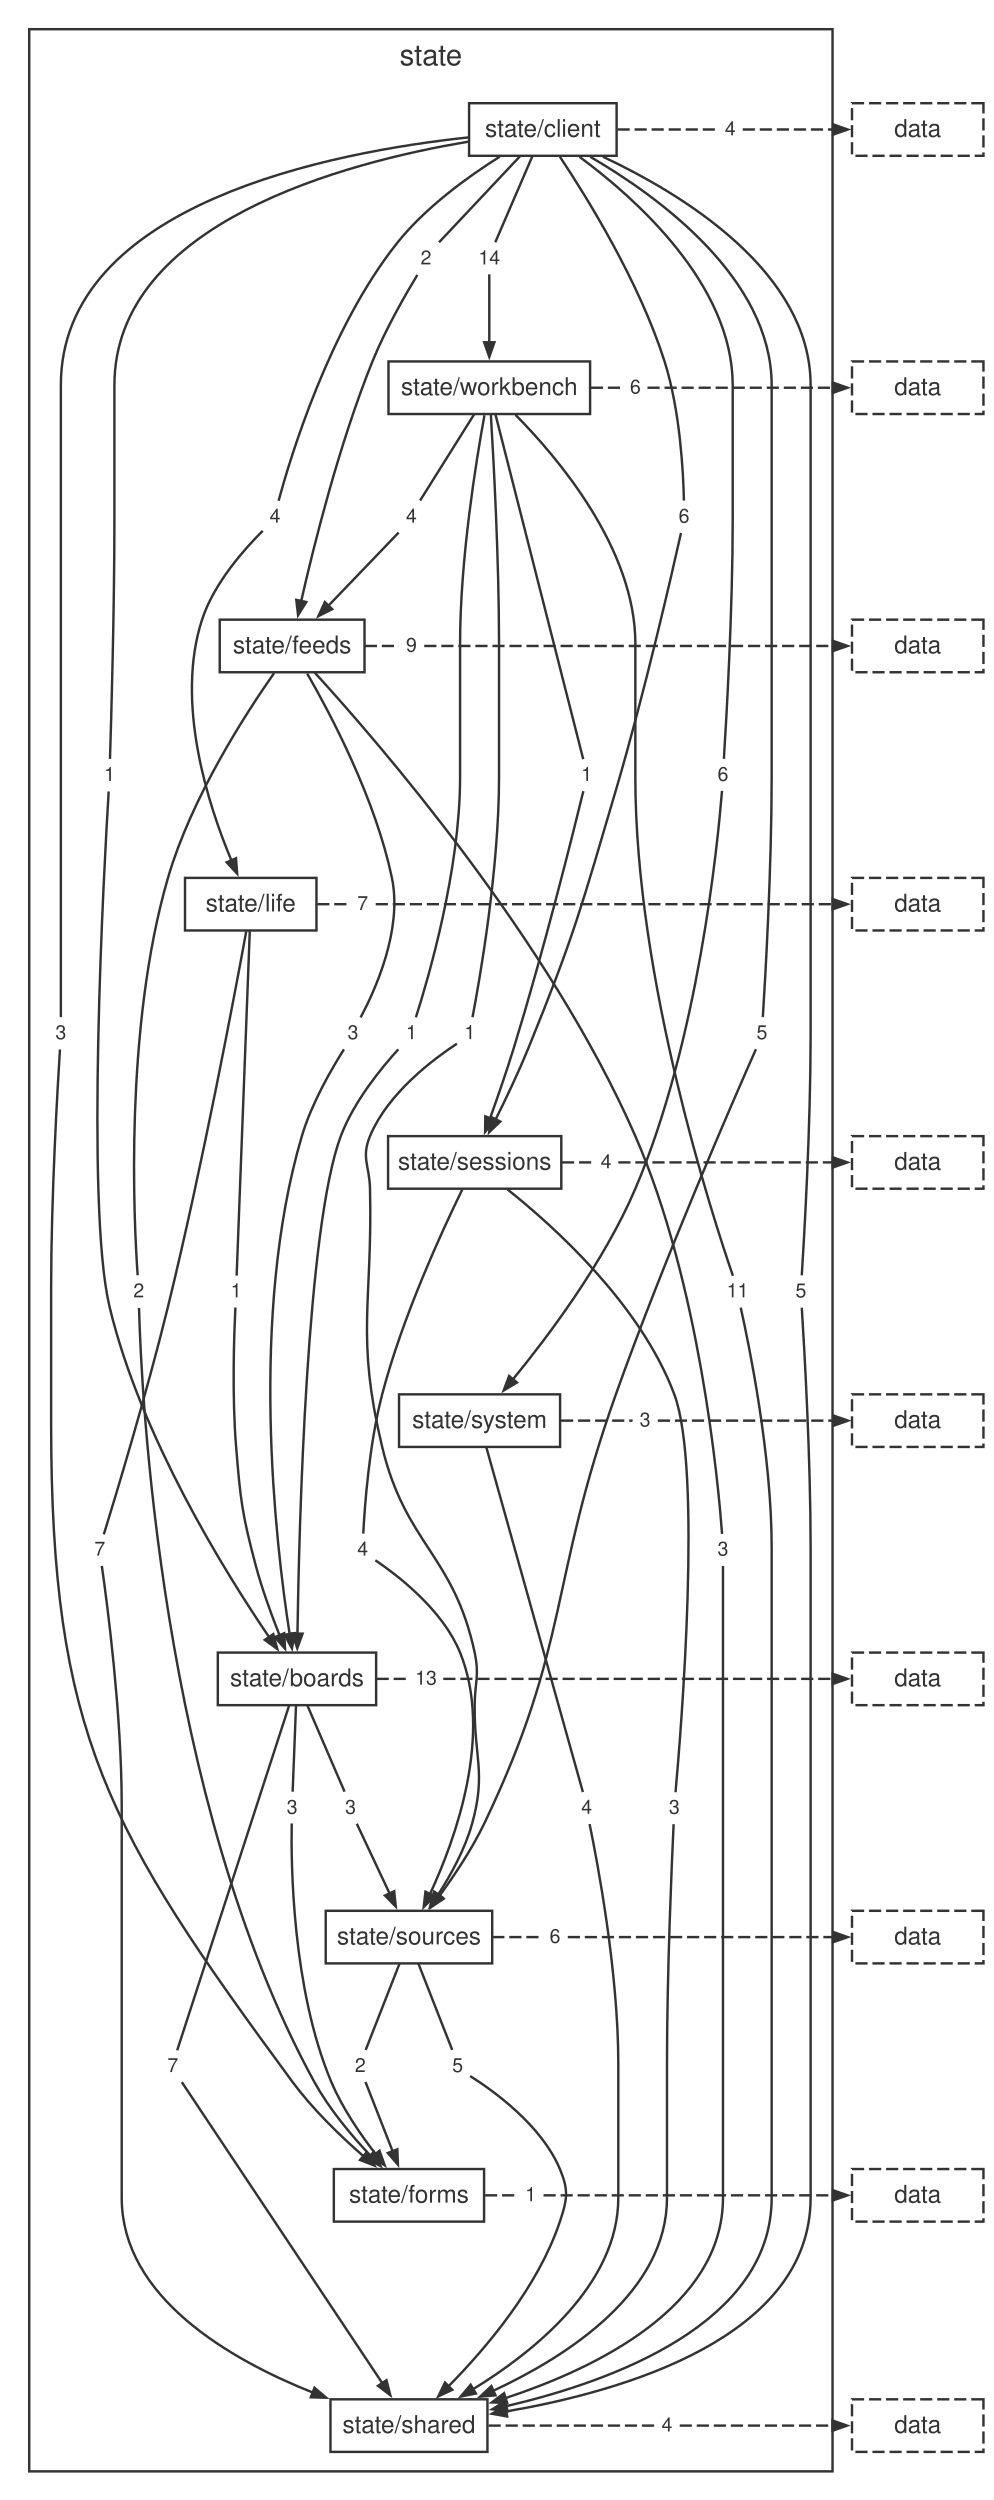
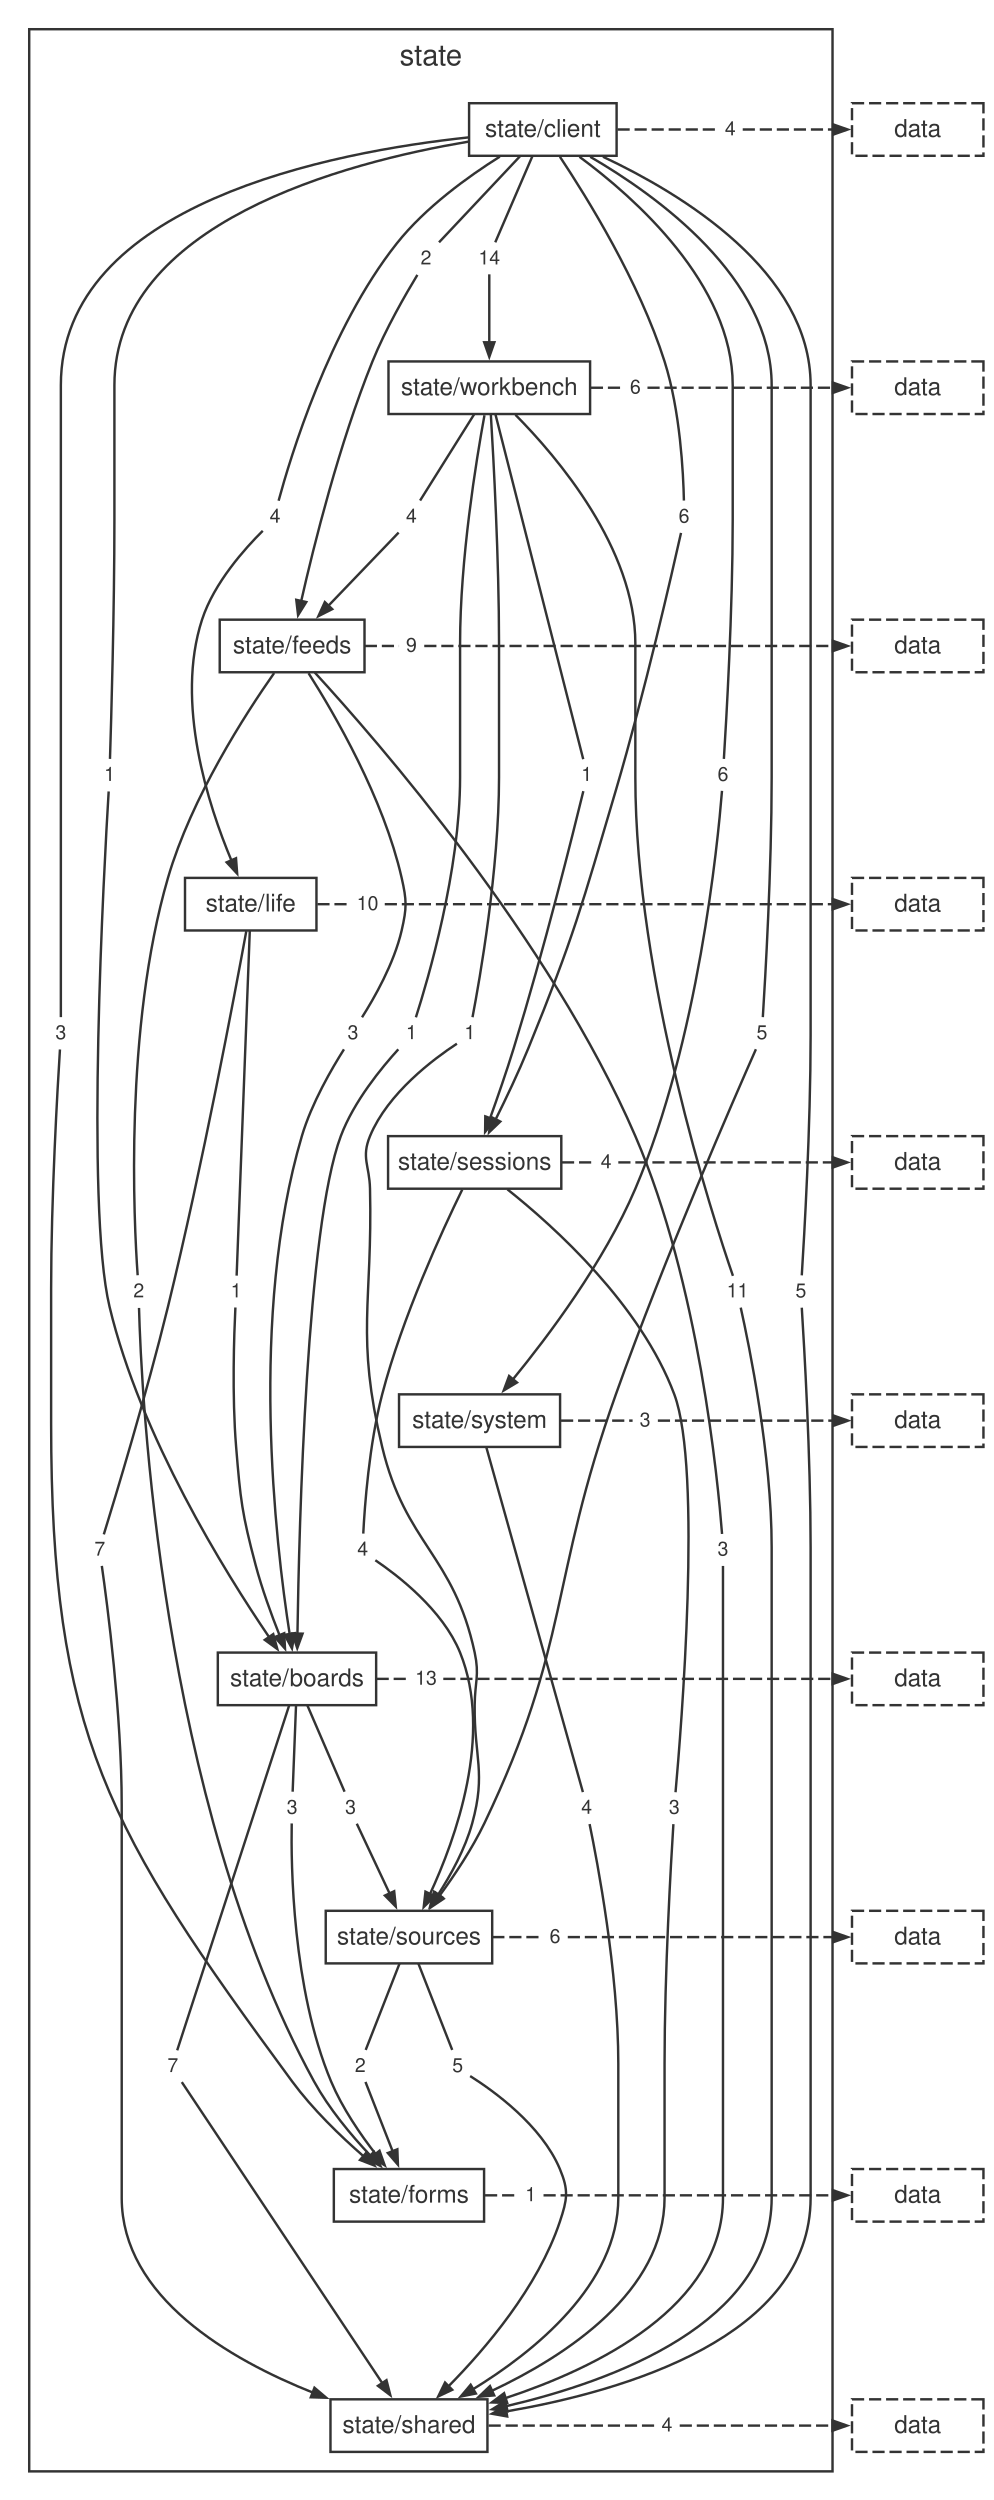
<svg xmlns="http://www.w3.org/2000/svg" width="408pt" height="1027pt" viewBox="0.00 0.00 408.00 1027.00">
  <style>svg { color: #333333; } @media (prefers-color-scheme: dark) { svg { color: #cccccc; background: #1e1e1e; } }</style>
  <g id="graph0" class="graph" transform="scale(1 1) rotate(0) translate(4 1023.24)">
    <g id="clust1" class="cluster">
      <polygon fill="none" stroke="currentColor" points="8,-8 8,-1011.24 338,-1011.24 338,-8 8,-8" />
      <text fill="currentColor" xml:space="preserve" text-anchor="middle" x="173" y="-996.44" font-family="Helvetica,Arial,sans-serif" font-size="12.00">state</text>
    </g>
    <g id="node1" class="node">
      <polygon fill="none" stroke="currentColor" points="249.3,-980.84 188.7,-980.84 188.7,-959.24 249.3,-959.24 249.3,-980.84" />
      <text fill="currentColor" xml:space="preserve" text-anchor="middle" x="219" y="-967.04" font-family="Helvetica,Arial,sans-serif" font-size="10.00">state/client</text>
    </g>
    <g id="node2" class="node">
      <polygon fill="none" stroke="currentColor" points="238.41,-874.76 155.59,-874.76 155.59,-853.16 238.41,-853.16 238.41,-874.76" />
      <text fill="currentColor" xml:space="preserve" text-anchor="middle" x="197" y="-860.96" font-family="Helvetica,Arial,sans-serif" font-size="10.00">state/workbench</text>
    </g>
    <g id="node11" class="node">
      <polygon fill="none" stroke="none" points="45.88,-711.08 36.12,-711.08 36.12,-698.6 45.88,-698.6 45.88,-711.08" />
      <text fill="currentColor" xml:space="preserve" text-anchor="middle" x="41" y="-702.44" font-family="Helvetica,Arial,sans-serif" font-size="8.00">1</text>
    </g>
    <g id="edge10" class="edge">
      <path fill="none" stroke="currentColor" d="M188.34,-965.04C137.92,-956.55 43,-931.7 43,-864.96 43,-864.96 43,-864.96 43,-809.92 43,-772.33 41.68,-727.11 41.18,-711.48" />
    </g>
    <g id="node12" class="node">
      <polygon fill="none" stroke="none" points="175.88,-923.24 166.12,-923.24 166.12,-910.76 175.88,-910.76 175.88,-923.24" />
      <text fill="currentColor" xml:space="preserve" text-anchor="middle" x="171" y="-914.6" font-family="Helvetica,Arial,sans-serif" font-size="8.00">2</text>
    </g>
    <g id="edge12" class="edge">
      <path fill="none" stroke="currentColor" d="M209.75,-959.2C199.83,-948.65 184.43,-932.28 176.35,-923.69" />
    </g>
    <g id="node13" class="node">
      <polygon fill="none" stroke="none" points="25.88,-605 16.12,-605 16.12,-592.52 25.88,-592.52 25.88,-605" />
      <text fill="currentColor" xml:space="preserve" text-anchor="middle" x="21" y="-596.36" font-family="Helvetica,Arial,sans-serif" font-size="8.00">3</text>
    </g>
    <g id="edge14" class="edge">
      <path fill="none" stroke="currentColor" d="M188.5,-966.8C132.96,-960.9 21,-939.72 21,-864.96 21,-864.96 21,-864.96 21,-703.84 21,-666.26 21,-621.04 21,-605.4" />
    </g>
    <g id="node14" class="node">
      <polygon fill="none" stroke="none" points="113.88,-817.16 104.12,-817.16 104.12,-804.68 113.88,-804.68 113.88,-817.16" />
      <text fill="currentColor" xml:space="preserve" text-anchor="middle" x="109" y="-808.52" font-family="Helvetica,Arial,sans-serif" font-size="8.00">4</text>
    </g>
    <g id="edge16" class="edge">
      <path fill="none" stroke="currentColor" d="M201.33,-958.9C188.24,-950.67 170.73,-938.03 159,-923.24 131.09,-888.05 115.12,-834.8 110.45,-817.54" />
    </g>
    <g id="node15" class="node">
      <polygon fill="none" stroke="none" points="281.88,-817.16 272.12,-817.16 272.12,-804.68 281.88,-804.68 281.88,-817.16" />
      <text fill="currentColor" xml:space="preserve" text-anchor="middle" x="277" y="-808.52" font-family="Helvetica,Arial,sans-serif" font-size="8.00">6</text>
    </g>
    <g id="edge18" class="edge">
      <path fill="none" stroke="currentColor" d="M226.01,-958.85C237.14,-942.12 258.64,-907.43 269,-874.76 275.45,-854.42 276.72,-828.82 276.95,-817.61" />
    </g>
    <g id="node16" class="node">
      <polygon fill="none" stroke="none" points="329.88,-498.92 320.12,-498.92 320.12,-486.44 329.88,-486.44 329.88,-498.92" />
      <text fill="currentColor" xml:space="preserve" text-anchor="middle" x="325" y="-490.28" font-family="Helvetica,Arial,sans-serif" font-size="8.00">5</text>
    </g>
    <g id="edge20" class="edge">
      <path fill="none" stroke="currentColor" d="M243.69,-958.85C276.12,-943.62 329,-911.63 329,-864.96 329,-864.96 329,-864.96 329,-597.76 329,-560.15 326.36,-514.95 325.37,-499.32" />
    </g>
    <g id="node17" class="node">
      <polygon fill="none" stroke="none" points="313.88,-605 304.12,-605 304.12,-592.52 313.88,-592.52 313.88,-605" />
      <text fill="currentColor" xml:space="preserve" text-anchor="middle" x="309" y="-596.36" font-family="Helvetica,Arial,sans-serif" font-size="8.00">5</text>
    </g>
    <g id="edge22" class="edge">
      <path fill="none" stroke="currentColor" d="M238.48,-958.82C266.01,-942.81 313,-909.03 313,-864.96 313,-864.96 313,-864.96 313,-703.84 313,-666.23 310.36,-621.03 309.37,-605.4" />
    </g>
    <g id="node18" class="node">
      <polygon fill="none" stroke="none" points="297.88,-711.08 288.12,-711.08 288.12,-698.6 297.88,-698.6 297.88,-711.08" />
      <text fill="currentColor" xml:space="preserve" text-anchor="middle" x="293" y="-702.44" font-family="Helvetica,Arial,sans-serif" font-size="8.00">6</text>
    </g>
    <g id="edge24" class="edge">
      <path fill="none" stroke="currentColor" d="M234.04,-958.83C256.71,-942.1 297,-906.51 297,-864.96 297,-864.96 297,-864.96 297,-809.92 297,-772.31 294.36,-727.11 293.37,-711.48" />
    </g>
    <g id="node19" class="node">
      <polygon fill="none" stroke="none" points="203.88,-923.24 190.12,-923.24 190.12,-910.76 203.88,-910.76 203.88,-923.24" />
      <text fill="currentColor" xml:space="preserve" text-anchor="middle" x="197" y="-914.6" font-family="Helvetica,Arial,sans-serif" font-size="8.00">14</text>
    </g>
    <g id="edge26" class="edge">
      <path fill="none" stroke="currentColor" d="M214.76,-959.2C210.21,-948.65 203.16,-932.28 199.45,-923.69" />
    </g>
    <g id="node20" class="node">
      <polygon fill="none" stroke="none" points="300.88,-976.28 291.12,-976.28 291.12,-963.8 300.88,-963.8 300.88,-976.28" />
      <text fill="currentColor" xml:space="preserve" text-anchor="middle" x="296" y="-967.64" font-family="Helvetica,Arial,sans-serif" font-size="8.00">4</text>
    </g>
    <g id="edge28" class="edge">
      <path fill="none" stroke="currentColor" stroke-dasharray="5,2" d="M249.68,-970.04C263.43,-970.04 277.18,-970.04 290.93,-970.04" />
    </g>
    <g id="node3" class="node">
      <polygon fill="none" stroke="currentColor" points="145.74,-768.68 86.26,-768.68 86.26,-747.08 145.74,-747.08 145.74,-768.68" />
      <text fill="currentColor" xml:space="preserve" text-anchor="middle" x="116" y="-754.88" font-family="Helvetica,Arial,sans-serif" font-size="10.00">state/feeds</text>
    </g>
    <g id="node21" class="node">
      <polygon fill="none" stroke="none" points="169.88,-605 160.12,-605 160.12,-592.52 169.88,-592.52 169.88,-605" />
      <text fill="currentColor" xml:space="preserve" text-anchor="middle" x="165" y="-596.36" font-family="Helvetica,Arial,sans-serif" font-size="8.00">1</text>
    </g>
    <g id="edge30" class="edge">
      <path fill="none" stroke="currentColor" d="M195.02,-852.66C191.61,-834.03 185,-793.44 185,-758.88 185,-758.88 185,-758.88 185,-703.84 185,-665.57 171.8,-620.78 166.85,-605.33" />
    </g>
    <g id="node22" class="node">
      <polygon fill="none" stroke="none" points="169.88,-817.16 160.12,-817.16 160.12,-804.68 169.88,-804.68 169.88,-817.16" />
      <text fill="currentColor" xml:space="preserve" text-anchor="middle" x="165" y="-808.52" font-family="Helvetica,Arial,sans-serif" font-size="8.00">4</text>
    </g>
    <g id="edge32" class="edge">
      <path fill="none" stroke="currentColor" d="M190.83,-853.12C184.22,-842.57 173.95,-826.2 168.57,-817.61" />
    </g>
    <g id="node23" class="node">
      <polygon fill="none" stroke="none" points="241.88,-711.08 232.12,-711.08 232.12,-698.6 241.88,-698.6 241.88,-711.08" />
      <text fill="currentColor" xml:space="preserve" text-anchor="middle" x="237" y="-702.44" font-family="Helvetica,Arial,sans-serif" font-size="8.00">1</text>
    </g>
    <g id="edge34" class="edge">
      <path fill="none" stroke="currentColor" d="M199.5,-853.13C207.1,-823.3 229.72,-734.44 235.59,-711.37" />
    </g>
    <g id="node24" class="node">
      <polygon fill="none" stroke="none" points="305.88,-498.92 292.12,-498.92 292.12,-486.44 305.88,-486.44 305.88,-498.92" />
      <text fill="currentColor" xml:space="preserve" text-anchor="middle" x="299" y="-490.28" font-family="Helvetica,Arial,sans-serif" font-size="8.00">11</text>
    </g>
    <g id="edge36" class="edge">
      <path fill="none" stroke="currentColor" d="M207.73,-852.85C224.98,-835.44 257,-797.88 257,-758.88 257,-758.88 257,-758.88 257,-703.84 257,-620.87 288.87,-522.98 297.09,-499.12" />
    </g>
    <g id="node25" class="node">
      <polygon fill="none" stroke="none" points="193.88,-605 184.12,-605 184.12,-592.52 193.88,-592.52 193.88,-605" />
      <text fill="currentColor" xml:space="preserve" text-anchor="middle" x="189" y="-596.36" font-family="Helvetica,Arial,sans-serif" font-size="8.00">1</text>
    </g>
    <g id="edge38" class="edge">
      <path fill="none" stroke="currentColor" d="M197.64,-852.92C198.77,-834.36 201,-793.42 201,-758.88 201,-758.88 201,-758.88 201,-703.84 201,-666.01 193.08,-620.94 190.11,-605.37" />
    </g>
    <g id="node26" class="node">
      <polygon fill="none" stroke="none" points="261.88,-870.2 252.12,-870.2 252.12,-857.72 261.88,-857.72 261.88,-870.2" />
      <text fill="currentColor" xml:space="preserve" text-anchor="middle" x="257" y="-861.56" font-family="Helvetica,Arial,sans-serif" font-size="8.00">6</text>
    </g>
    <g id="edge40" class="edge">
      <path fill="none" stroke="currentColor" stroke-dasharray="5,2" d="M238.72,-863.96C243.1,-863.96 247.48,-863.96 251.86,-863.96" />
    </g>
    <g id="node4" class="node">
      <polygon fill="none" stroke="currentColor" points="126,-662.6 72,-662.6 72,-641 126,-641 126,-662.6" />
      <text fill="currentColor" xml:space="preserve" text-anchor="middle" x="99" y="-648.8" font-family="Helvetica,Arial,sans-serif" font-size="10.00">state/life</text>
    </g>
    <g id="node27" class="node">
      <polygon fill="none" stroke="none" points="145.88,-605 136.12,-605 136.12,-592.52 145.88,-592.52 145.88,-605" />
      <text fill="currentColor" xml:space="preserve" text-anchor="middle" x="141" y="-596.36" font-family="Helvetica,Arial,sans-serif" font-size="8.00">3</text>
    </g>
    <g id="edge42" class="edge">
-       <path fill="none" stroke="currentColor" d="M122.16,-746.61C131.86,-729.77 150.27,-694.93 157,-662.6 161.45,-641.22 149.97,-616.16 144.14,-605.27" />
+       <path fill="none" stroke="currentColor" d="M122.75,-746.7C133.39,-729.99 153.59,-695.32 161,-662.6 163.12,-653.24 163.15,-650.36 161,-641 157.86,-627.35 149.59,-612.98 144.72,-605.33" />
    </g>
    <g id="node28" class="node">
      <polygon fill="none" stroke="none" points="57.88,-498.92 48.12,-498.92 48.12,-486.44 57.88,-486.44 57.88,-498.92" />
      <text fill="currentColor" xml:space="preserve" text-anchor="middle" x="53" y="-490.28" font-family="Helvetica,Arial,sans-serif" font-size="8.00">2</text>
    </g>
    <g id="edge44" class="edge">
      <path fill="none" stroke="currentColor" d="M108.63,-746.77C96.97,-730.17 74.63,-695.65 65,-662.6 47,-600.78 51.01,-521.11 52.55,-499.37" />
    </g>
    <g id="node29" class="node">
      <polygon fill="none" stroke="none" points="297.88,-392.84 288.12,-392.84 288.12,-380.36 297.88,-380.36 297.88,-392.84" />
      <text fill="currentColor" xml:space="preserve" text-anchor="middle" x="293" y="-384.2" font-family="Helvetica,Arial,sans-serif" font-size="8.00">3</text>
    </g>
    <g id="edge46" class="edge">
-       <path fill="none" stroke="currentColor" d="M125.28,-746.94C150.64,-719.2 221.6,-637.6 257,-556.52 283.39,-496.06 291.01,-414.76 292.63,-393.1" />
+       <path fill="none" stroke="currentColor" d="M125.31,-746.96C150.76,-719.25 221.92,-637.74 257,-556.52 283.16,-495.96 290.94,-414.74 292.62,-393.09" />
    </g>
    <g id="node30" class="node">
      <polygon fill="none" stroke="none" points="169.88,-764.12 160.12,-764.12 160.12,-751.64 169.88,-751.64 169.88,-764.12" />
      <text fill="currentColor" xml:space="preserve" text-anchor="middle" x="165" y="-755.48" font-family="Helvetica,Arial,sans-serif" font-size="8.00">9</text>
    </g>
    <g id="edge48" class="edge">
      <path fill="none" stroke="currentColor" stroke-dasharray="5,2" d="M145.86,-757.88C150.54,-757.88 155.23,-757.88 159.92,-757.88" />
    </g>
    <g id="node5" class="node">
      <polygon fill="none" stroke="currentColor" points="226.58,-556.52 155.42,-556.52 155.42,-534.92 226.58,-534.92 226.58,-556.52" />
      <text fill="currentColor" xml:space="preserve" text-anchor="middle" x="191" y="-542.72" font-family="Helvetica,Arial,sans-serif" font-size="10.00">state/sessions</text>
    </g>
    <g id="node31" class="node">
      <polygon fill="none" stroke="none" points="97.88,-498.92 88.12,-498.92 88.12,-486.44 97.88,-486.44 97.88,-498.92" />
      <text fill="currentColor" xml:space="preserve" text-anchor="middle" x="93" y="-490.28" font-family="Helvetica,Arial,sans-serif" font-size="8.00">1</text>
    </g>
    <g id="edge50" class="edge">
      <path fill="none" stroke="currentColor" d="M98.62,-640.97C97.49,-611.14 94.09,-522.28 93.21,-499.21" />
    </g>
    <g id="node32" class="node">
      <polygon fill="none" stroke="none" points="41.88,-392.84 32.12,-392.84 32.12,-380.36 41.88,-380.36 41.88,-392.84" />
      <text fill="currentColor" xml:space="preserve" text-anchor="middle" x="37" y="-384.2" font-family="Helvetica,Arial,sans-serif" font-size="8.00">7</text>
    </g>
    <g id="edge52" class="edge">
      <path fill="none" stroke="currentColor" d="M97.18,-640.74C92.46,-614.95 79.2,-544.46 65,-486.44 56.18,-450.41 43.21,-407.68 38.65,-392.92" />
    </g>
    <g id="node33" class="node">
-       <polygon fill="none" stroke="none" points="149.88,-658.04 140.12,-658.04 140.12,-645.56 149.88,-645.56 149.88,-658.04" />
-       <text fill="currentColor" xml:space="preserve" text-anchor="middle" x="145" y="-649.4" font-family="Helvetica,Arial,sans-serif" font-size="8.00">7</text>
+       <polygon fill="none" stroke="none" points="153.88,-658.04 140.12,-658.04 140.12,-645.56 153.88,-645.56 153.88,-658.04" />
+       <text fill="currentColor" xml:space="preserve" text-anchor="middle" x="147" y="-649.4" font-family="Helvetica,Arial,sans-serif" font-size="8.00">10</text>
    </g>
    <g id="edge54" class="edge">
-       <path fill="none" stroke="currentColor" stroke-dasharray="5,2" d="M126.31,-651.8C130.79,-651.8 135.27,-651.8 139.74,-651.8" />
+       <path fill="none" stroke="currentColor" stroke-dasharray="5,2" d="M126.38,-651.8C130.89,-651.8 135.4,-651.8 139.91,-651.8" />
    </g>
    <g id="node6" class="node">
      <polygon fill="none" stroke="currentColor" points="226.08,-450.44 159.92,-450.44 159.92,-428.84 226.08,-428.84 226.08,-450.44" />
      <text fill="currentColor" xml:space="preserve" text-anchor="middle" x="193" y="-436.64" font-family="Helvetica,Arial,sans-serif" font-size="10.00">state/system</text>
    </g>
    <g id="node34" class="node">
      <polygon fill="none" stroke="none" points="277.88,-286.76 268.12,-286.76 268.12,-274.28 277.88,-274.28 277.88,-286.76" />
      <text fill="currentColor" xml:space="preserve" text-anchor="middle" x="273" y="-278.12" font-family="Helvetica,Arial,sans-serif" font-size="8.00">3</text>
    </g>
    <g id="edge56" class="edge">
      <path fill="none" stroke="currentColor" d="M204.45,-534.65C223.95,-519.12 259.24,-487.22 273,-450.44 284.56,-419.54 275.8,-312.47 273.51,-286.99" />
    </g>
    <g id="node35" class="node">
      <polygon fill="none" stroke="none" points="149.88,-392.84 140.12,-392.84 140.12,-380.36 149.88,-380.36 149.88,-392.84" />
      <text fill="currentColor" xml:space="preserve" text-anchor="middle" x="145" y="-384.2" font-family="Helvetica,Arial,sans-serif" font-size="8.00">4</text>
    </g>
    <g id="edge58" class="edge">
      <path fill="none" stroke="currentColor" d="M185.89,-534.55C177.59,-517.58 161.28,-482.2 153,-450.44 147.62,-429.79 145.8,-404.35 145.23,-393.24" />
    </g>
    <g id="node36" class="node">
      <polygon fill="none" stroke="none" points="249.88,-551.96 240.12,-551.96 240.12,-539.48 249.88,-539.48 249.88,-551.96" />
      <text fill="currentColor" xml:space="preserve" text-anchor="middle" x="245" y="-543.32" font-family="Helvetica,Arial,sans-serif" font-size="8.00">4</text>
    </g>
    <g id="edge60" class="edge">
      <path fill="none" stroke="currentColor" stroke-dasharray="5,2" d="M226.86,-545.72C231.21,-545.72 235.55,-545.72 239.9,-545.72" />
    </g>
    <g id="node7" class="node">
      <polygon fill="none" stroke="currentColor" points="150.52,-344.36 85.48,-344.36 85.48,-322.76 150.52,-322.76 150.52,-344.36" />
      <text fill="currentColor" xml:space="preserve" text-anchor="middle" x="118" y="-330.56" font-family="Helvetica,Arial,sans-serif" font-size="10.00">state/boards</text>
    </g>
    <g id="node37" class="node">
      <polygon fill="none" stroke="none" points="241.88,-286.76 232.12,-286.76 232.12,-274.28 241.88,-274.28 241.88,-286.76" />
      <text fill="currentColor" xml:space="preserve" text-anchor="middle" x="237" y="-278.12" font-family="Helvetica,Arial,sans-serif" font-size="8.00">4</text>
    </g>
    <g id="edge62" class="edge">
      <path fill="none" stroke="currentColor" d="M195.75,-428.81C204.11,-398.98 228.99,-310.12 235.45,-287.05" />
    </g>
    <g id="node38" class="node">
      <polygon fill="none" stroke="none" points="265.88,-445.88 256.12,-445.88 256.12,-433.4 265.88,-433.4 265.88,-445.88" />
      <text fill="currentColor" xml:space="preserve" text-anchor="middle" x="261" y="-437.24" font-family="Helvetica,Arial,sans-serif" font-size="8.00">3</text>
    </g>
    <g id="edge64" class="edge">
      <path fill="none" stroke="currentColor" stroke-dasharray="5,2" d="M226.47,-439.64C236.27,-439.64 246.07,-439.64 255.87,-439.64" />
    </g>
    <g id="node8" class="node">
      <polygon fill="none" stroke="currentColor" points="198.19,-238.28 129.81,-238.28 129.81,-216.68 198.19,-216.68 198.19,-238.28" />
      <text fill="currentColor" xml:space="preserve" text-anchor="middle" x="164" y="-224.48" font-family="Helvetica,Arial,sans-serif" font-size="10.00">state/sources</text>
    </g>
    <g id="node39" class="node">
      <polygon fill="none" stroke="none" points="120.88,-286.76 111.12,-286.76 111.12,-274.28 120.88,-274.28 120.88,-286.76" />
      <text fill="currentColor" xml:space="preserve" text-anchor="middle" x="116" y="-278.12" font-family="Helvetica,Arial,sans-serif" font-size="8.00">3</text>
    </g>
    <g id="edge66" class="edge">
      <path fill="none" stroke="currentColor" d="M117.61,-322.72C117.2,-312.17 116.56,-295.8 116.22,-287.21" />
    </g>
    <g id="node40" class="node">
      <polygon fill="none" stroke="none" points="71.88,-180.68 62.12,-180.68 62.12,-168.2 71.88,-168.2 71.88,-180.68" />
      <text fill="currentColor" xml:space="preserve" text-anchor="middle" x="67" y="-172.04" font-family="Helvetica,Arial,sans-serif" font-size="8.00">7</text>
    </g>
    <g id="edge68" class="edge">
      <path fill="none" stroke="currentColor" d="M114.81,-322.73C105.13,-292.9 76.28,-204.04 68.79,-180.97" />
    </g>
    <g id="node41" class="node">
      <polygon fill="none" stroke="none" points="144.88,-286.76 135.12,-286.76 135.12,-274.28 144.88,-274.28 144.88,-286.76" />
      <text fill="currentColor" xml:space="preserve" text-anchor="middle" x="140" y="-278.12" font-family="Helvetica,Arial,sans-serif" font-size="8.00">3</text>
    </g>
    <g id="edge70" class="edge">
      <path fill="none" stroke="currentColor" d="M122.24,-322.72C126.79,-312.17 133.84,-295.8 137.55,-287.21" />
    </g>
    <g id="node42" class="node">
      <polygon fill="none" stroke="none" points="177.88,-339.8 164.12,-339.8 164.12,-327.32 177.88,-327.32 177.88,-339.8" />
      <text fill="currentColor" xml:space="preserve" text-anchor="middle" x="171" y="-331.16" font-family="Helvetica,Arial,sans-serif" font-size="8.00">13</text>
    </g>
    <g id="edge72" class="edge">
      <path fill="none" stroke="currentColor" stroke-dasharray="5,2" d="M150.71,-333.56C155.04,-333.56 159.38,-333.56 163.71,-333.56" />
    </g>
    <g id="node9" class="node">
      <polygon fill="none" stroke="currentColor" points="194.86,-132.2 133.14,-132.2 133.14,-110.6 194.86,-110.6 194.86,-132.2" />
      <text fill="currentColor" xml:space="preserve" text-anchor="middle" x="164" y="-118.4" font-family="Helvetica,Arial,sans-serif" font-size="10.00">state/forms</text>
    </g>
    <g id="node43" class="node">
      <polygon fill="none" stroke="none" points="148.88,-180.68 139.12,-180.68 139.12,-168.2 148.88,-168.2 148.88,-180.68" />
      <text fill="currentColor" xml:space="preserve" text-anchor="middle" x="144" y="-172.04" font-family="Helvetica,Arial,sans-serif" font-size="8.00">2</text>
    </g>
    <g id="edge74" class="edge">
      <path fill="none" stroke="currentColor" d="M160.14,-216.64C156.01,-206.09 149.6,-189.72 146.23,-181.13" />
    </g>
    <g id="node44" class="node">
      <polygon fill="none" stroke="none" points="188.88,-180.68 179.12,-180.68 179.12,-168.2 188.88,-168.2 188.88,-180.68" />
      <text fill="currentColor" xml:space="preserve" text-anchor="middle" x="184" y="-172.04" font-family="Helvetica,Arial,sans-serif" font-size="8.00">5</text>
    </g>
    <g id="edge76" class="edge">
      <path fill="none" stroke="currentColor" d="M167.86,-216.64C171.99,-206.09 178.4,-189.72 181.77,-181.13" />
    </g>
    <g id="node45" class="node">
      <polygon fill="none" stroke="none" points="228.88,-233.72 219.12,-233.72 219.12,-221.24 228.88,-221.24 228.88,-233.72" />
      <text fill="currentColor" xml:space="preserve" text-anchor="middle" x="224" y="-225.08" font-family="Helvetica,Arial,sans-serif" font-size="8.00">6</text>
    </g>
    <g id="edge78" class="edge">
      <path fill="none" stroke="currentColor" stroke-dasharray="5,2" d="M198.22,-227.48C205.07,-227.48 211.92,-227.48 218.76,-227.48" />
    </g>
    <g id="node10" class="node">
      <polygon fill="none" stroke="currentColor" points="196.24,-37.6 131.76,-37.6 131.76,-16 196.24,-16 196.24,-37.6" />
      <text fill="currentColor" xml:space="preserve" text-anchor="middle" x="164" y="-23.8" font-family="Helvetica,Arial,sans-serif" font-size="10.00">state/shared</text>
    </g>
    <g id="node46" class="node">
      <polygon fill="none" stroke="none" points="218.88,-127.64 209.12,-127.64 209.12,-115.16 218.88,-115.16 218.88,-127.64" />
      <text fill="currentColor" xml:space="preserve" text-anchor="middle" x="214" y="-119" font-family="Helvetica,Arial,sans-serif" font-size="8.00">1</text>
    </g>
    <g id="edge80" class="edge">
      <path fill="none" stroke="currentColor" stroke-dasharray="5,2" d="M195.25,-121.4C199.74,-121.4 204.23,-121.4 208.73,-121.4" />
    </g>
    <g id="node47" class="node">
      <polygon fill="none" stroke="none" points="274.88,-33.04 265.12,-33.04 265.12,-20.56 274.88,-20.56 274.88,-33.04" />
      <text fill="currentColor" xml:space="preserve" text-anchor="middle" x="270" y="-24.4" font-family="Helvetica,Arial,sans-serif" font-size="8.00">4</text>
    </g>
    <g id="edge82" class="edge">
      <path fill="none" stroke="currentColor" stroke-dasharray="5,2" d="M196.71,-26.8C219.42,-26.8 242.13,-26.8 264.85,-26.8" />
    </g>
    <g id="edge11" class="edge">
      <path fill="none" stroke="currentColor" d="M40.64,-698.11C38.81,-668.04 31,-528.29 41,-486.44 53.73,-433.16 88.37,-377.44 106.54,-350.72" />
      <polygon fill="currentColor" stroke="currentColor" points="108.24,-351.95 109.92,-345.82 104.78,-349.57 108.24,-351.95" />
    </g>
    <g id="edge13" class="edge">
      <path fill="none" stroke="currentColor" d="M167.46,-910.31C162.74,-902.53 154.35,-888 149,-874.76 135.34,-840.93 124.97,-799.4 119.75,-776.37" />
      <polygon fill="currentColor" stroke="currentColor" points="121.81,-775.92 118.45,-770.52 117.71,-776.83 121.81,-775.92" />
    </g>
    <g id="edge15" class="edge">
      <path fill="none" stroke="currentColor" d="M20.63,-592.12C19.64,-576.49 17,-531.29 17,-493.68 17,-493.68 17,-493.68 17,-438.64 17,-310.64 40.15,-271.3 116,-168.2 124.37,-156.83 135.72,-145.85 145.29,-137.49" />
      <polygon fill="currentColor" stroke="currentColor" points="146.62,-139.12 149.82,-133.63 143.89,-135.92 146.62,-139.12" />
    </g>
    <g id="edge17" class="edge">
      <path fill="none" stroke="currentColor" d="M103.94,-805.18C96.76,-798.07 83.93,-783.84 79,-768.68 67.89,-734.52 81.5,-692.57 91.1,-669.68" />
      <polygon fill="currentColor" stroke="currentColor" points="92.95,-670.68 93.43,-664.34 89.11,-669 92.95,-670.68" />
    </g>
    <g id="edge19" class="edge">
      <path fill="none" stroke="currentColor" d="M275.76,-804.32C272.1,-787.93 260.84,-738.74 249,-698.6 234.92,-650.85 231.81,-638.62 213,-592.52 208.99,-582.69 203.89,-571.99 199.61,-563.4" />
      <polygon fill="currentColor" stroke="currentColor" points="201.51,-562.51 196.93,-558.1 197.76,-564.4 201.51,-562.51" />
    </g>
    <g id="edge21" class="edge">
      <path fill="none" stroke="currentColor" d="M325.37,-486.04C326.36,-470.41 329,-425.21 329,-387.6 329,-387.6 329,-387.6 329,-120.4 329,-63.22 252.72,-40.99 203.89,-32.61" />
      <polygon fill="currentColor" stroke="currentColor" points="204.35,-30.56 198.09,-31.67 203.68,-34.71 204.35,-30.56" />
    </g>
    <g id="edge23" class="edge">
      <path fill="none" stroke="currentColor" d="M306.53,-592.21C297.97,-572.88 269.01,-506.63 249,-450.44 221.53,-373.3 230.34,-348.15 195,-274.28 189.98,-263.79 182.77,-252.97 176.57,-244.49" />
      <polygon fill="currentColor" stroke="currentColor" points="178.26,-243.25 172.98,-239.71 174.9,-245.77 178.26,-243.25" />
    </g>
    <g id="edge25" class="edge">
      <path fill="none" stroke="currentColor" d="M292.6,-698.36C290.87,-676.74 282.88,-595.6 257,-534.92 244.17,-504.84 221.22,-474.29 206.57,-456.43" />
      <polygon fill="currentColor" stroke="currentColor" points="208.37,-455.3 202.92,-452.04 205.14,-457.99 208.37,-455.3" />
    </g>
    <g id="edge27" class="edge">
      <path fill="none" stroke="currentColor" d="M197,-910.54C197,-903.88 197,-892.31 197,-882.49" />
      <polygon fill="currentColor" stroke="currentColor" points="199.1,-882.63 197,-876.63 194.9,-882.63 199.1,-882.63" />
    </g>
    <g id="node48" class="node">
      <polygon fill="none" stroke="currentColor" stroke-dasharray="5,2" points="400,-980.84 346,-980.84 346,-959.24 400,-959.24 400,-980.84" />
      <text fill="currentColor" xml:space="preserve" text-anchor="middle" x="373" y="-967.04" font-family="Helvetica,Arial,sans-serif" font-size="10.00">data</text>
    </g>
    <g id="edge29" class="edge">
      <path fill="none" stroke="currentColor" stroke-dasharray="5,2" d="M301.11,-970.04C313.55,-970.04 326,-970.04 338.44,-970.04" />
      <polygon fill="currentColor" stroke="currentColor" points="338.25,-972.14 344.25,-970.04 338.25,-967.94 338.25,-972.14" />
    </g>
    <g id="edge31" class="edge">
      <path fill="none" stroke="currentColor" d="M159.62,-592.17C152.82,-584.71 141.34,-570.78 136,-556.52 122,-519.12 118.87,-397.53 118.19,-351.99" />
      <polygon fill="currentColor" stroke="currentColor" points="120.29,-352.13 118.11,-346.16 116.09,-352.19 120.29,-352.13" />
    </g>
    <g id="edge33" class="edge">
      <path fill="none" stroke="currentColor" d="M159.76,-804.46C152.92,-797.34 140.69,-784.6 130.9,-774.4" />
      <polygon fill="currentColor" stroke="currentColor" points="132.47,-773.01 126.8,-770.13 129.44,-775.91 132.47,-773.01" />
    </g>
    <g id="edge35" class="edge">
      <path fill="none" stroke="currentColor" d="M235.64,-698.24C231.65,-681.86 219.41,-632.68 207,-592.52 204.04,-582.93 200.37,-572.35 197.29,-563.78" />
      <polygon fill="currentColor" stroke="currentColor" points="199.31,-563.18 195.29,-558.26 195.36,-564.62 199.31,-563.18" />
    </g>
    <g id="edge37" class="edge">
      <path fill="none" stroke="currentColor" d="M300.29,-486.07C303.76,-470.53 313,-425.52 313,-387.6 313,-387.6 313,-387.6 313,-120.4 313,-68.9 248,-45.04 203.86,-34.77" />
      <polygon fill="currentColor" stroke="currentColor" points="204.49,-32.75 198.18,-33.5 203.58,-36.85 204.49,-32.75" />
    </g>
    <g id="edge39" class="edge">
      <path fill="none" stroke="currentColor" d="M183.69,-594.49C174.36,-588.38 155.31,-574.25 148,-556.52 144.34,-547.65 147.77,-544.52 148,-534.92 149.11,-487.73 142.01,-474.74 153,-428.84 162.58,-388.8 182.36,-384.61 191,-344.36 193.01,-334.97 191.1,-332.36 191,-322.76 190.78,-301.21 195.72,-295.06 190,-274.28 187.1,-263.74 181.24,-253.06 175.82,-244.67" />
      <polygon fill="currentColor" stroke="currentColor" points="177.76,-243.78 172.66,-239.99 174.27,-246.13 177.76,-243.78" />
    </g>
    <g id="node49" class="node">
      <polygon fill="none" stroke="currentColor" stroke-dasharray="5,2" points="400,-874.76 346,-874.76 346,-853.16 400,-853.16 400,-874.76" />
      <text fill="currentColor" xml:space="preserve" text-anchor="middle" x="373" y="-860.96" font-family="Helvetica,Arial,sans-serif" font-size="10.00">data</text>
    </g>
    <g id="edge41" class="edge">
      <path fill="none" stroke="currentColor" stroke-dasharray="5,2" d="M261.98,-863.96C287.49,-863.96 312.99,-863.96 338.49,-863.96" />
      <polygon fill="currentColor" stroke="currentColor" points="338.17,-866.06 344.17,-863.96 338.17,-861.86 338.17,-866.06" />
    </g>
    <g id="edge43" class="edge">
      <path fill="none" stroke="currentColor" d="M137.3,-592.17C132.43,-584.49 124.01,-570.08 120,-556.52 98.3,-483.03 109.1,-389.78 115.01,-351.82" />
      <polygon fill="currentColor" stroke="currentColor" points="117.05,-352.33 115.94,-346.07 112.91,-351.66 117.05,-352.33" />
    </g>
    <g id="edge45" class="edge">
      <path fill="none" stroke="currentColor" d="M53.11,-485.94C53.99,-452.89 61.52,-284.31 125,-168.2 131.11,-157.03 140.24,-146.12 148.13,-137.75" />
      <polygon fill="currentColor" stroke="currentColor" points="149.61,-139.23 152.29,-133.47 146.6,-136.31 149.61,-139.23" />
    </g>
    <g id="edge47" class="edge">
      <path fill="none" stroke="currentColor" d="M293,-379.96C293,-364.32 293,-319.1 293,-281.52 293,-281.52 293,-281.52 293,-120.4 293,-75.76 241.39,-50.54 203.46,-38.04" />
      <polygon fill="currentColor" stroke="currentColor" points="204.35,-36.12 197.99,-36.31 203.08,-40.12 204.35,-36.12" />
    </g>
    <g id="node50" class="node">
      <polygon fill="none" stroke="currentColor" stroke-dasharray="5,2" points="400,-768.68 346,-768.68 346,-747.08 400,-747.08 400,-768.68" />
      <text fill="currentColor" xml:space="preserve" text-anchor="middle" x="373" y="-754.88" font-family="Helvetica,Arial,sans-serif" font-size="10.00">data</text>
    </g>
    <g id="edge49" class="edge">
      <path fill="none" stroke="currentColor" stroke-dasharray="5,2" d="M170.28,-757.88C226.35,-757.88 282.42,-757.88 338.49,-757.88" />
      <polygon fill="currentColor" stroke="currentColor" points="338.17,-759.98 344.17,-757.88 338.17,-755.78 338.17,-759.98" />
    </g>
    <g id="edge51" class="edge">
      <path fill="none" stroke="currentColor" d="M92.7,-486.12C92.16,-475.15 91.27,-449.93 93,-428.84 94.78,-407.07 95.4,-401.47 101,-380.36 103.59,-370.6 107.45,-360 110.84,-351.47" />
      <polygon fill="currentColor" stroke="currentColor" points="112.76,-352.32 113.08,-345.97 108.87,-350.73 112.76,-352.32" />
    </g>
    <g id="edge53" class="edge">
      <path fill="none" stroke="currentColor" d="M37.83,-379.97C40.06,-364.38 46,-319.24 46,-281.52 46,-281.52 46,-281.52 46,-120.4 46,-79.51 90.4,-53.94 124.73,-40.28" />
      <polygon fill="currentColor" stroke="currentColor" points="125.18,-42.36 130.03,-38.25 123.68,-38.44 125.18,-42.36" />
    </g>
    <g id="node51" class="node">
      <polygon fill="none" stroke="currentColor" stroke-dasharray="5,2" points="400,-662.6 346,-662.6 346,-641 400,-641 400,-662.6" />
      <text fill="currentColor" xml:space="preserve" text-anchor="middle" x="373" y="-648.8" font-family="Helvetica,Arial,sans-serif" font-size="10.00">data</text>
    </g>
    <g id="edge55" class="edge">
-       <path fill="none" stroke="currentColor" stroke-dasharray="5,2" d="M150.34,-651.8C213.01,-651.8 275.69,-651.8 338.36,-651.8" />
-       <polygon fill="currentColor" stroke="currentColor" points="338.09,-653.9 344.09,-651.8 338.09,-649.7 338.09,-653.9" />
+       <path fill="none" stroke="currentColor" stroke-dasharray="5,2" d="M154.06,-651.8C215.42,-651.8 276.79,-651.8 338.15,-651.8" />
+       <polygon fill="currentColor" stroke="currentColor" points="338.12,-653.9 344.12,-651.8 338.12,-649.7 338.12,-653.9" />
    </g>
    <g id="edge57" class="edge">
-       <path fill="none" stroke="currentColor" d="M272.72,-273.88C271.98,-258.25 270,-213.04 270,-175.44 270,-175.44 270,-175.44 270,-120.4 270,-81.78 229.6,-55.55 198.68,-41.13" />
-       <polygon fill="currentColor" stroke="currentColor" points="199.56,-39.23 193.23,-38.69 197.84,-43.06 199.56,-39.23" />
+       <path fill="none" stroke="currentColor" d="M272.63,-273.88C271.64,-258.25 269,-213.05 269,-175.44 269,-175.44 269,-175.44 269,-120.4 269,-81.87 228.74,-55.55 198.08,-41.1" />
+       <polygon fill="currentColor" stroke="currentColor" points="199.02,-39.22 192.69,-38.65 197.28,-43.04 199.02,-39.22" />
    </g>
    <g id="edge59" class="edge">
      <path fill="none" stroke="currentColor" d="M150.19,-382.29C159.3,-376.13 177.88,-361.92 185,-344.36 198.64,-310.7 183.24,-267.96 172.54,-244.95" />
      <polygon fill="currentColor" stroke="currentColor" points="174.56,-244.32 170.06,-239.83 170.78,-246.15 174.56,-244.32" />
    </g>
    <g id="node52" class="node">
      <polygon fill="none" stroke="currentColor" stroke-dasharray="5,2" points="400,-556.52 346,-556.52 346,-534.92 400,-534.92 400,-556.52" />
      <text fill="currentColor" xml:space="preserve" text-anchor="middle" x="373" y="-542.72" font-family="Helvetica,Arial,sans-serif" font-size="10.00">data</text>
    </g>
    <g id="edge61" class="edge">
      <path fill="none" stroke="currentColor" stroke-dasharray="5,2" d="M250,-545.72C279.38,-545.72 308.76,-545.72 338.14,-545.72" />
      <polygon fill="currentColor" stroke="currentColor" points="338.1,-547.82 344.1,-545.72 338.1,-543.62 338.1,-547.82" />
    </g>
    <g id="edge63" class="edge">
      <path fill="none" stroke="currentColor" d="M238.2,-273.91C241.42,-258.35 250,-213.32 250,-175.44 250,-175.44 250,-175.44 250,-120.4 250,-84.8 215.45,-57.13 190.15,-41.64" />
      <polygon fill="currentColor" stroke="currentColor" points="191.48,-39.98 185.25,-38.74 189.34,-43.6 191.48,-39.98" />
    </g>
    <g id="node53" class="node">
      <polygon fill="none" stroke="currentColor" stroke-dasharray="5,2" points="400,-450.44 346,-450.44 346,-428.84 400,-428.84 400,-450.44" />
      <text fill="currentColor" xml:space="preserve" text-anchor="middle" x="373" y="-436.64" font-family="Helvetica,Arial,sans-serif" font-size="10.00">data</text>
    </g>
    <g id="edge65" class="edge">
      <path fill="none" stroke="currentColor" stroke-dasharray="5,2" d="M266.25,-439.64C290.31,-439.64 314.37,-439.64 338.43,-439.64" />
      <polygon fill="currentColor" stroke="currentColor" points="338.38,-441.74 344.38,-439.64 338.38,-437.54 338.38,-441.74" />
    </g>
    <g id="edge67" class="edge">
      <path fill="none" stroke="currentColor" d="M115.84,-274.17C115.53,-257.67 116.01,-206.38 132,-168.2 136.57,-157.3 144.04,-146.39 150.61,-137.96" />
      <polygon fill="currentColor" stroke="currentColor" points="151.9,-139.72 154.03,-133.73 148.63,-137.08 151.9,-139.72" />
    </g>
    <g id="edge69" class="edge">
      <path fill="none" stroke="currentColor" d="M70.68,-167.91C84.25,-147.55 131.71,-76.28 153.24,-43.96" />
      <polygon fill="currentColor" stroke="currentColor" points="154.76,-45.46 156.34,-39.3 151.27,-43.13 154.76,-45.46" />
    </g>
    <g id="edge71" class="edge">
      <path fill="none" stroke="currentColor" d="M142.57,-274.06C145.76,-267.27 151.36,-255.37 156.03,-245.43" />
      <polygon fill="currentColor" stroke="currentColor" points="157.93,-246.33 158.58,-240.01 154.12,-244.55 157.93,-246.33" />
    </g>
    <g id="node54" class="node">
      <polygon fill="none" stroke="currentColor" stroke-dasharray="5,2" points="400,-344.36 346,-344.36 346,-322.76 400,-322.76 400,-344.36" />
      <text fill="currentColor" xml:space="preserve" text-anchor="middle" x="373" y="-330.56" font-family="Helvetica,Arial,sans-serif" font-size="10.00">data</text>
    </g>
    <g id="edge73" class="edge">
      <path fill="none" stroke="currentColor" stroke-dasharray="5,2" d="M178.1,-333.56C231.53,-333.56 284.96,-333.56 338.4,-333.56" />
      <polygon fill="currentColor" stroke="currentColor" points="338.08,-335.66 344.08,-333.56 338.08,-331.46 338.08,-335.66" />
    </g>
    <g id="edge75" class="edge">
      <path fill="none" stroke="currentColor" d="M146.14,-167.98C148.8,-161.19 153.46,-149.29 157.36,-139.35" />
      <polygon fill="currentColor" stroke="currentColor" points="159.23,-140.32 159.47,-133.97 155.32,-138.79 159.23,-140.32" />
    </g>
    <g id="edge77" class="edge">
      <path fill="none" stroke="currentColor" d="M189.14,-170.39C198.58,-164.44 218.41,-150.29 226,-132.2 229.71,-123.35 229.03,-119.71 226,-110.6 217.01,-83.59 195.38,-58.28 180.21,-42.92" />
      <polygon fill="currentColor" stroke="currentColor" points="181.77,-41.51 176.03,-38.79 178.82,-44.5 181.77,-41.51" />
    </g>
    <g id="node55" class="node">
      <polygon fill="none" stroke="currentColor" stroke-dasharray="5,2" points="400,-238.28 346,-238.28 346,-216.68 400,-216.68 400,-238.28" />
      <text fill="currentColor" xml:space="preserve" text-anchor="middle" x="373" y="-224.48" font-family="Helvetica,Arial,sans-serif" font-size="10.00">data</text>
    </g>
    <g id="edge79" class="edge">
      <path fill="none" stroke="currentColor" stroke-dasharray="5,2" d="M229.24,-227.48C265.65,-227.48 302.07,-227.48 338.48,-227.48" />
      <polygon fill="currentColor" stroke="currentColor" points="338.25,-229.58 344.25,-227.48 338.25,-225.38 338.25,-229.58" />
    </g>
    <g id="node56" class="node">
      <polygon fill="none" stroke="currentColor" stroke-dasharray="5,2" points="400,-132.2 346,-132.2 346,-110.6 400,-110.6 400,-132.2" />
      <text fill="currentColor" xml:space="preserve" text-anchor="middle" x="373" y="-118.4" font-family="Helvetica,Arial,sans-serif" font-size="10.00">data</text>
    </g>
    <g id="edge81" class="edge">
      <path fill="none" stroke="currentColor" stroke-dasharray="5,2" d="M219.28,-121.4C258.94,-121.4 298.61,-121.4 338.27,-121.4" />
      <polygon fill="currentColor" stroke="currentColor" points="338.17,-123.5 344.17,-121.4 338.16,-119.3 338.17,-123.5" />
    </g>
    <g id="node57" class="node">
      <polygon fill="none" stroke="currentColor" stroke-dasharray="5,2" points="400,-37.6 346,-37.6 346,-16 400,-16 400,-37.6" />
      <text fill="currentColor" xml:space="preserve" text-anchor="middle" x="373" y="-23.8" font-family="Helvetica,Arial,sans-serif" font-size="10.00">data</text>
    </g>
    <g id="edge83" class="edge">
      <path fill="none" stroke="currentColor" stroke-dasharray="5,2" d="M275.23,-26.8C296.18,-26.8 317.14,-26.8 338.09,-26.8" />
      <polygon fill="currentColor" stroke="currentColor" points="337.99,-28.9 343.99,-26.8 337.99,-24.7 337.99,-28.9" />
    </g>
  </g>
</svg>
